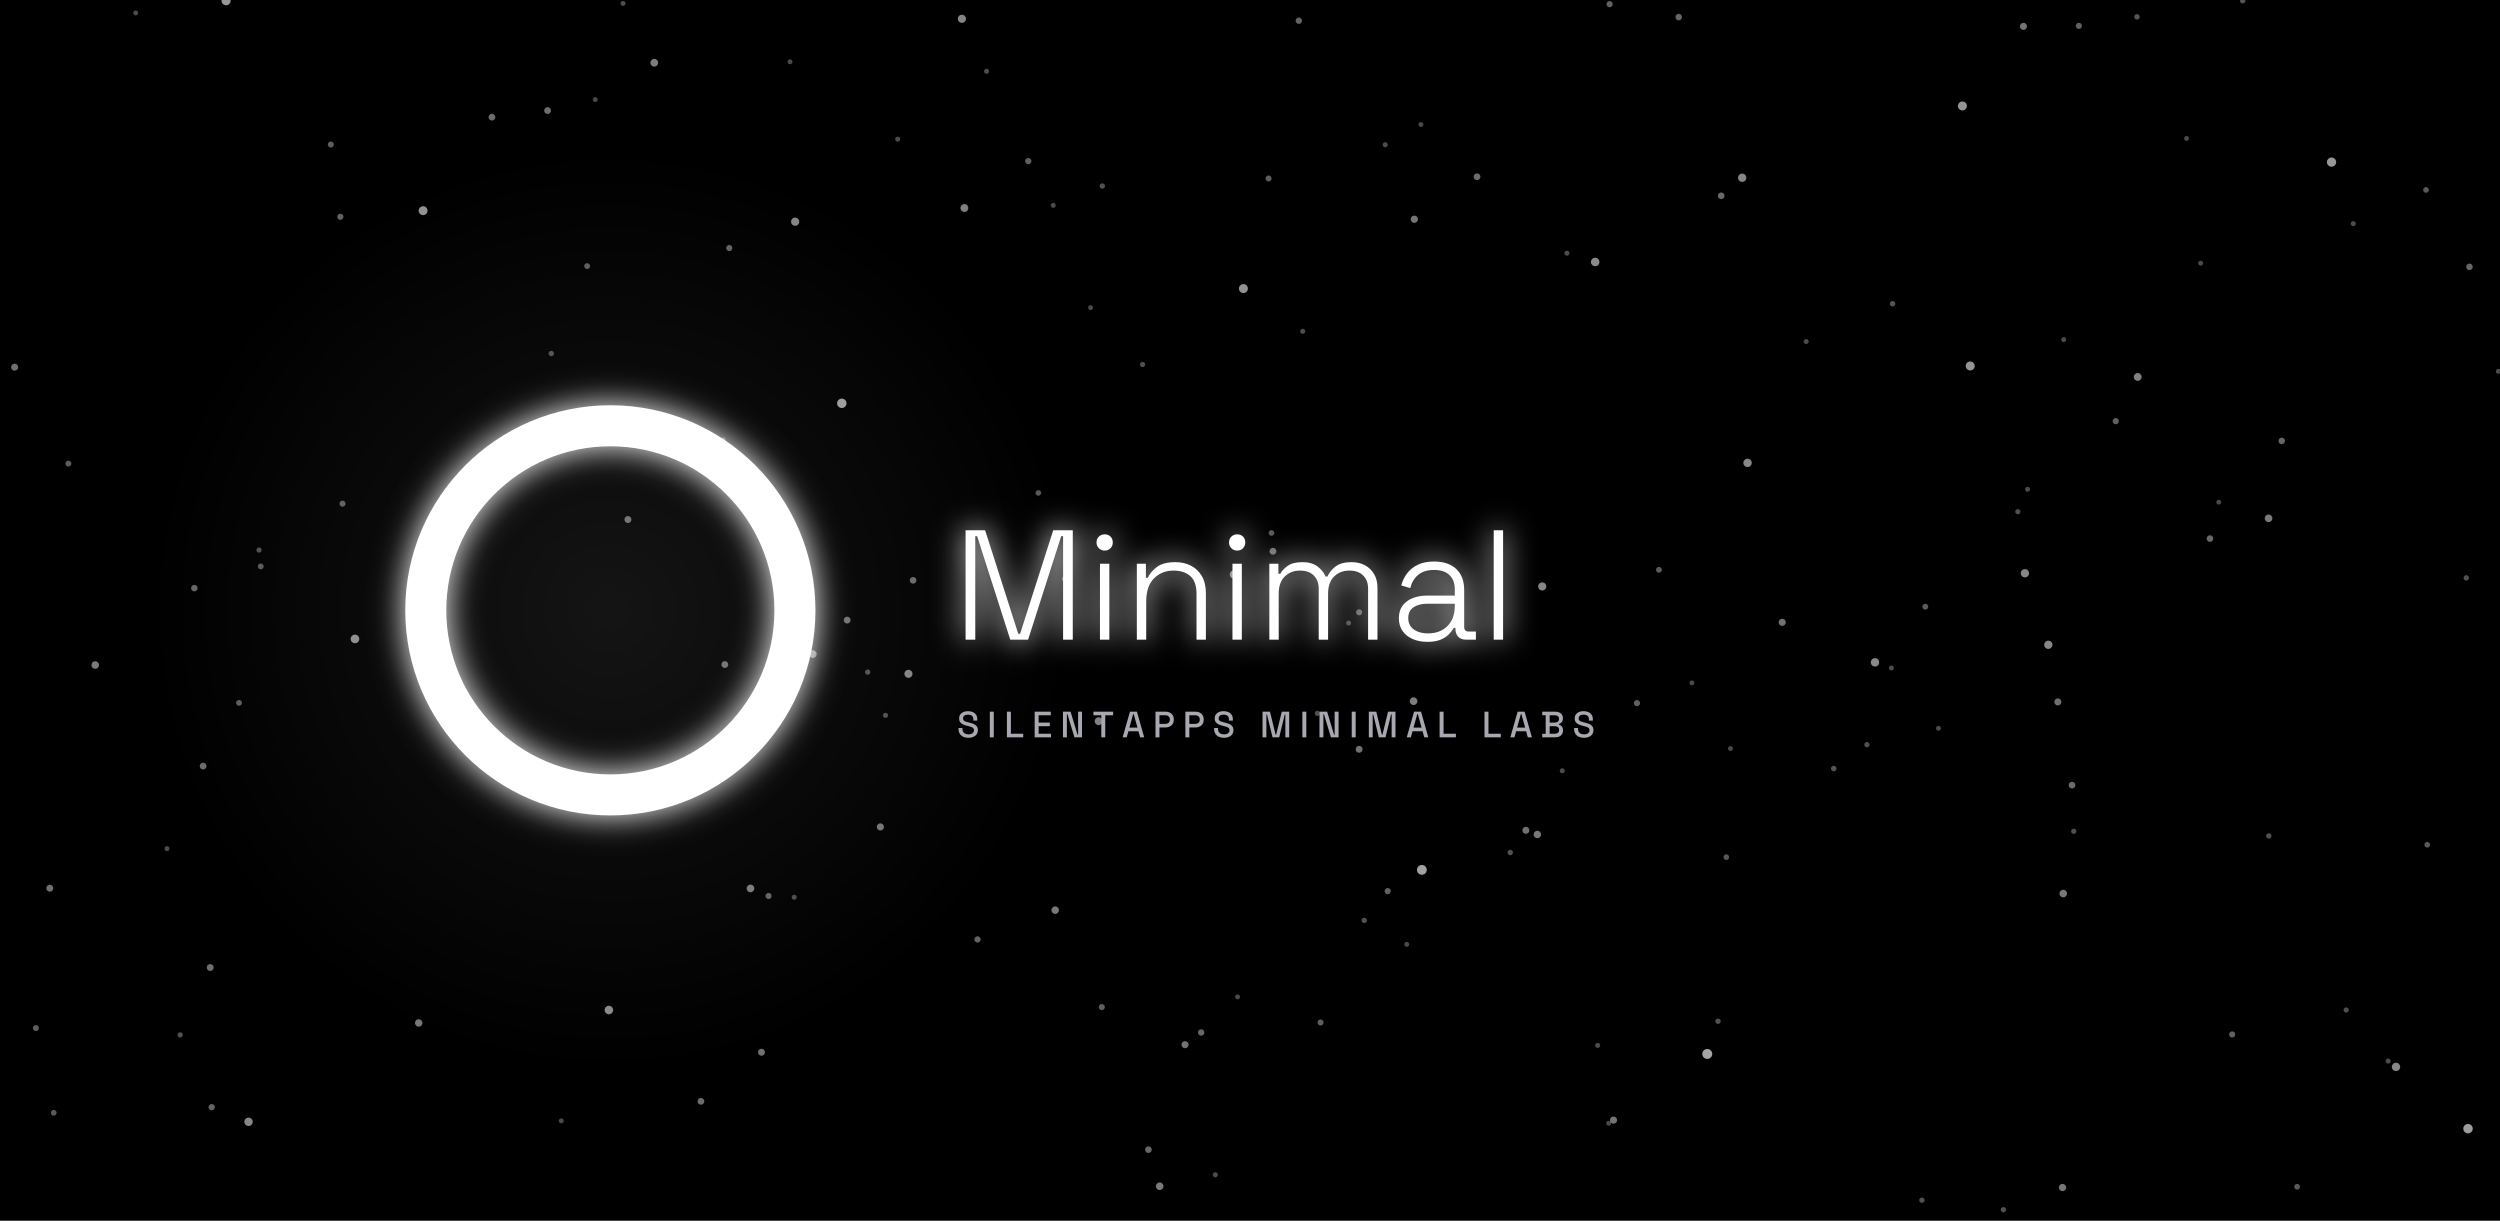
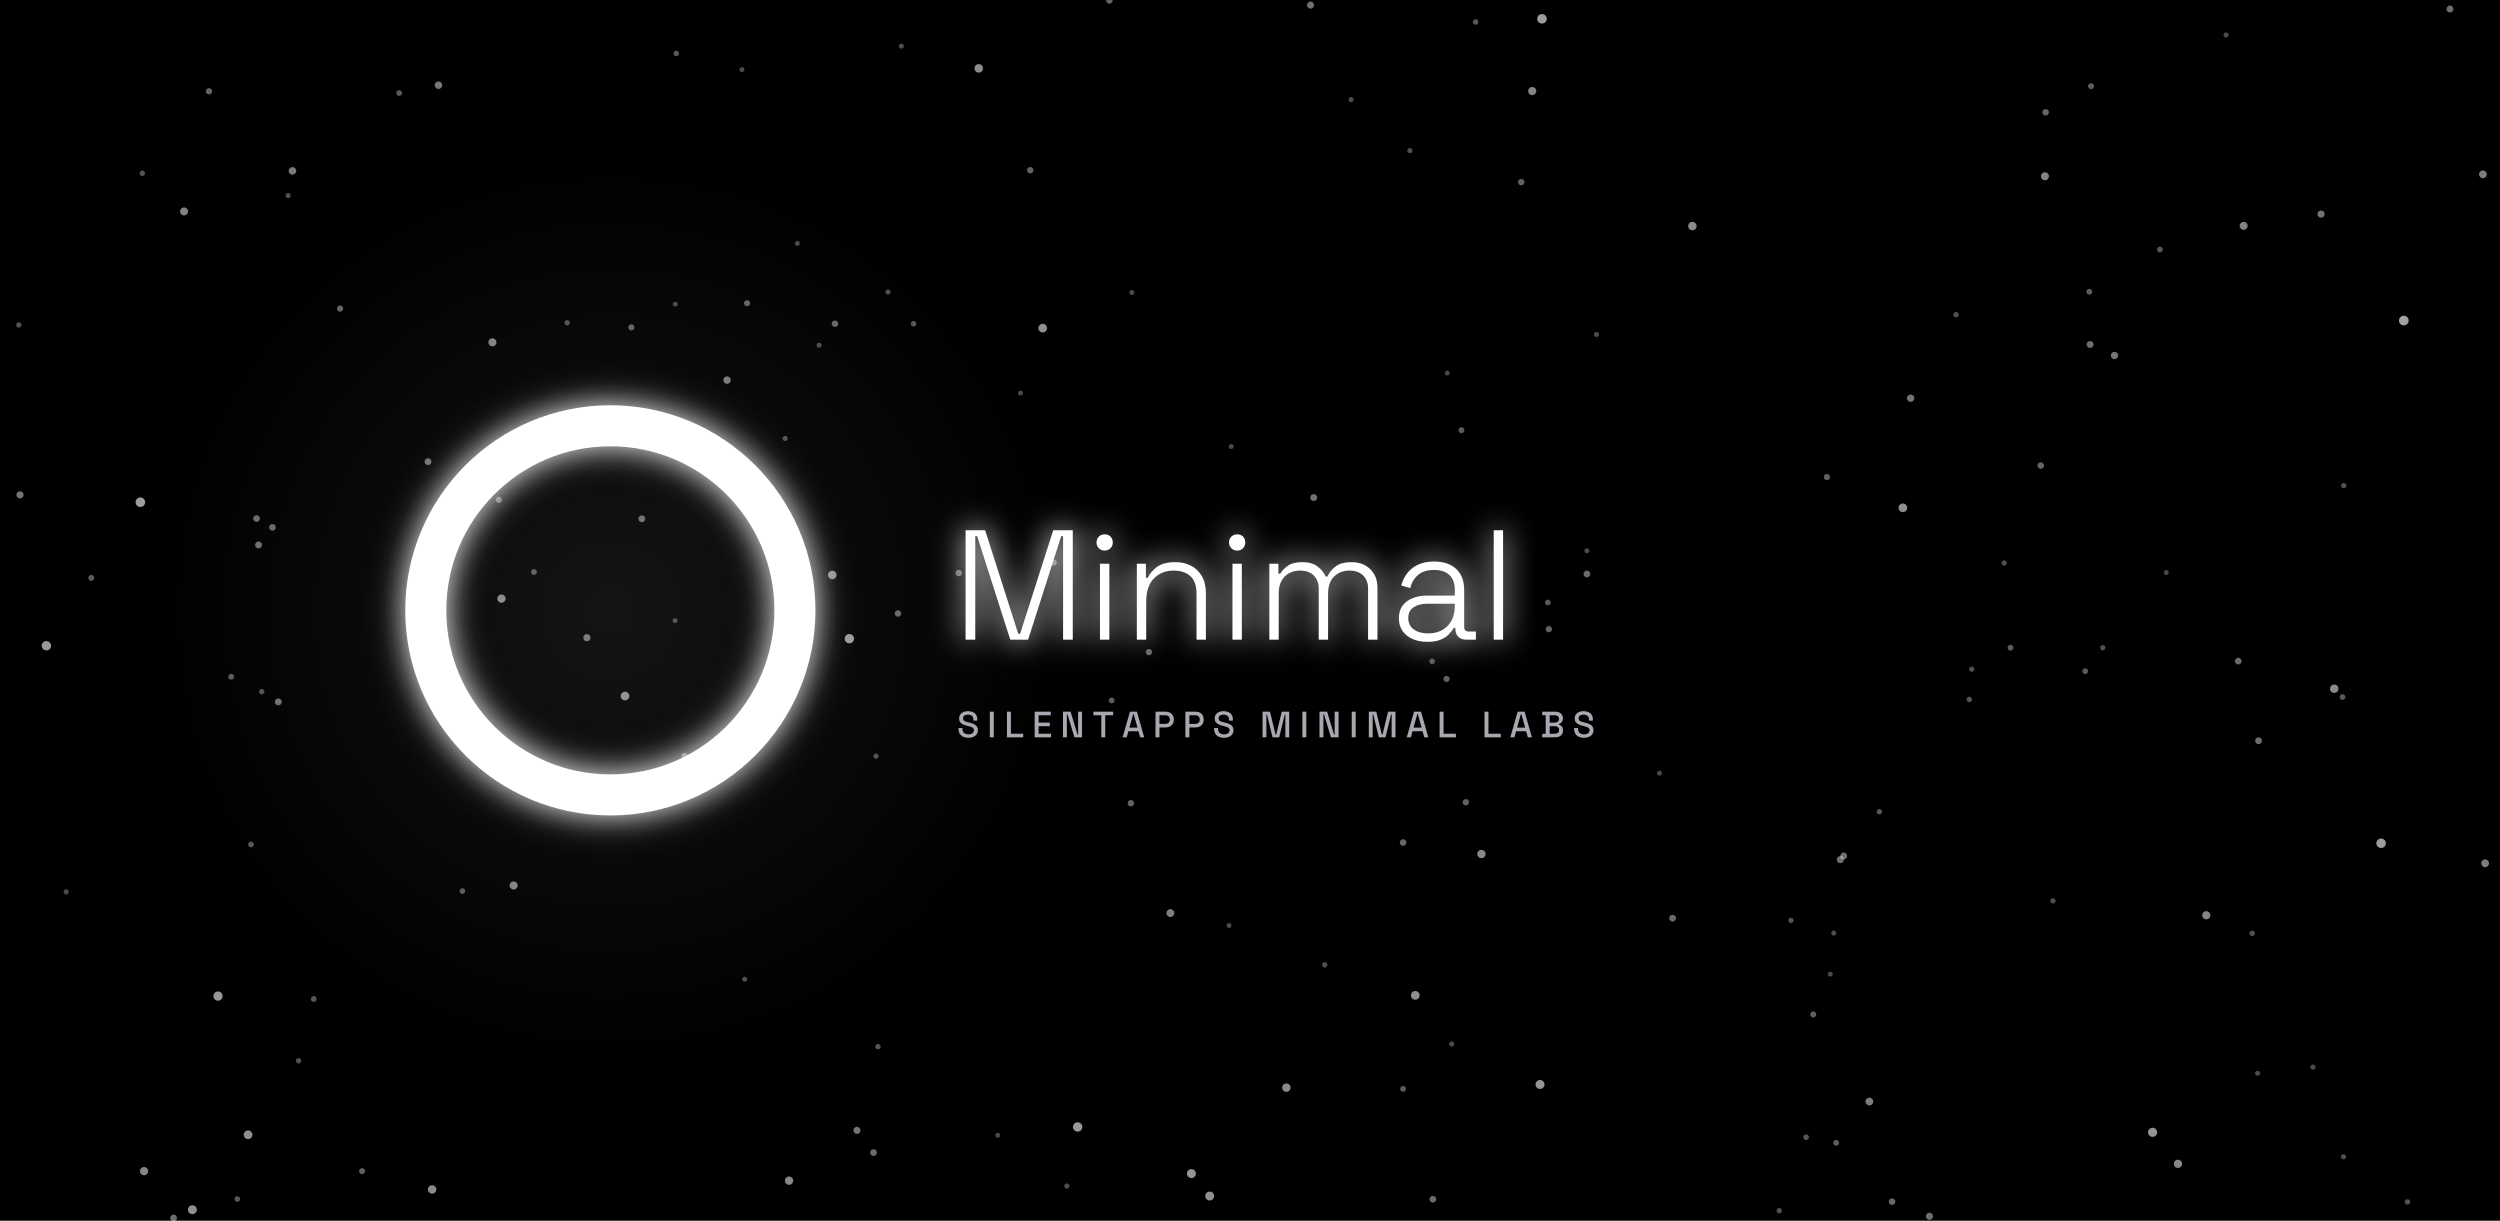
<svg xmlns="http://www.w3.org/2000/svg" width="1024" height="500" viewBox="0 0 1024 500">
  <defs>
    <filter id="glow" x="-50%" y="-50%" width="200%" height="200%">
      <feGaussianBlur stdDeviation="1.6" result="b" />
      <feMerge>
        <feMergeNode in="b" />
        <feMergeNode in="SourceGraphic" />
      </feMerge>
    </filter>
    <filter id="tglow" x="-20%" y="-50%" width="140%" height="200%">
      <feGaussianBlur stdDeviation="6" result="b" />
      <feMerge>
        <feMergeNode in="b" />
        <feMergeNode in="SourceGraphic" />
      </feMerge>
    </filter>
    <radialGradient id="halo" cx="0.5" cy="0.5" r="0.5">
      <stop offset="0" stop-color="#fff" stop-opacity="0.08" />
      <stop offset="1" stop-color="#fff" stop-opacity="0" />
    </radialGradient>
  </defs>
  <rect width="1024" height="500" fill="#000" />
-   <circle cx="978.2" cy="434.6" r="1.05" fill="#fff" fill-opacity="0.30" />
-   <circle cx="14.7" cy="421.1" r="1.23" fill="#fff" fill-opacity="0.37" />
-   <circle cx="97.9" cy="287.9" r="1.20" fill="#fff" fill-opacity="0.36" />
-   <circle cx="468.0" cy="149.3" r="1.07" fill="#fff" fill-opacity="0.31" />
-   <circle cx="243.8" cy="40.8" r="1.01" fill="#fff" fill-opacity="0.29" />
-   <circle cx="540.9" cy="418.8" r="1.25" fill="#fff" fill-opacity="0.37" />
-   <circle cx="400.4" cy="384.8" r="1.29" fill="#fff" fill-opacity="0.39" />
-   <circle cx="875.3" cy="6.9" r="1.12" fill="#fff" fill-opacity="0.33" />
-   <circle cx="845.1" cy="366.0" r="1.55" fill="#fff" fill-opacity="0.47" />
-   <circle cx="981.4" cy="437.0" r="1.71" fill="#fff" fill-opacity="0.53" />
-   <circle cx="520.8" cy="218.3" r="1.17" fill="#fff" fill-opacity="0.35" />
-   <circle cx="751.1" cy="314.8" r="1.13" fill="#fff" fill-opacity="0.33" />
-   <circle cx="929.2" cy="212.3" r="1.56" fill="#fff" fill-opacity="0.48" />
-   <circle cx="687.6" cy="7.0" r="1.34" fill="#fff" fill-opacity="0.40" />
-   <circle cx="86.7" cy="453.5" r="1.29" fill="#fff" fill-opacity="0.39" />
-   <circle cx="92.6" cy="0.3" r="1.87" fill="#fff" fill-opacity="0.59" />
-   <circle cx="764.7" cy="305.0" r="1.08" fill="#fff" fill-opacity="0.32" />
-   <circle cx="492.0" cy="422.9" r="1.32" fill="#fff" fill-opacity="0.40" />
-   <circle cx="828.8" cy="10.8" r="1.46" fill="#fff" fill-opacity="0.45" />
-   <circle cx="201.5" cy="48.0" r="1.39" fill="#fff" fill-opacity="0.42" />
-   <circle cx="660.9" cy="458.8" r="1.47" fill="#fff" fill-opacity="0.45" />
-   <circle cx="521.4" cy="225.8" r="1.41" fill="#fff" fill-opacity="0.43" />
-   <circle cx="145.4" cy="261.7" r="1.77" fill="#fff" fill-opacity="0.55" />
-   <circle cx="436.0" cy="237.1" r="1.09" fill="#fff" fill-opacity="0.32" />
-   <circle cx="332.9" cy="267.9" r="1.59" fill="#fff" fill-opacity="0.49" />
-   <circle cx="730.0" cy="254.9" r="1.47" fill="#fff" fill-opacity="0.45" />
-   <circle cx="1011.5" cy="109.3" r="1.34" fill="#fff" fill-opacity="0.40" />
-   <circle cx="257.2" cy="212.8" r="1.43" fill="#fff" fill-opacity="0.43" />
-   <circle cx="505.4" cy="235.3" r="1.69" fill="#fff" fill-opacity="0.52" />
-   <circle cx="845.3" cy="139.1" r="1.02" fill="#fff" fill-opacity="0.30" />
-   <circle cx="914.3" cy="423.7" r="1.27" fill="#fff" fill-opacity="0.38" />
-   <circle cx="851.5" cy="10.6" r="1.26" fill="#fff" fill-opacity="0.38" />
-   <circle cx="298.7" cy="101.6" r="1.26" fill="#fff" fill-opacity="0.38" />
-   <circle cx="432.2" cy="372.8" r="1.54" fill="#fff" fill-opacity="0.47" />
-   <circle cx="830.5" cy="200.4" r="1.02" fill="#fff" fill-opacity="0.30" />
-   <circle cx="670.5" cy="288.0" r="1.27" fill="#fff" fill-opacity="0.38" />
-   <circle cx="180.4" cy="241.8" r="1.33" fill="#fff" fill-opacity="0.40" />
-   <circle cx="556.7" cy="306.9" r="1.43" fill="#fff" fill-opacity="0.44" />
-   <circle cx="325.7" cy="90.8" r="1.68" fill="#fff" fill-opacity="0.52" />
-   <circle cx="328.4" cy="242.1" r="1.82" fill="#fff" fill-opacity="0.57" />
-   <circle cx="425.3" cy="201.9" r="1.15" fill="#fff" fill-opacity="0.34" />
-   <circle cx="6.0" cy="150.4" r="1.44" fill="#fff" fill-opacity="0.44" />
-   <circle cx="653.4" cy="107.3" r="1.74" fill="#fff" fill-opacity="0.54" />
-   <circle cx="106.1" cy="225.3" r="1.07" fill="#fff" fill-opacity="0.31" />
-   <circle cx="558.8" cy="377.0" r="1.10" fill="#fff" fill-opacity="0.32" />
-   <circle cx="296.2" cy="180.2" r="1.06" fill="#fff" fill-opacity="0.31" />
-   <circle cx="866.6" cy="172.5" r="1.27" fill="#fff" fill-opacity="0.38" />
-   <circle cx="641.8" cy="103.7" r="1.04" fill="#fff" fill-opacity="0.30" />
-   <circle cx="658.9" cy="460.1" r="1.01" fill="#fff" fill-opacity="0.29" />
-   <circle cx="918.6" cy="0.3" r="1.11" fill="#fff" fill-opacity="0.33" />
-   <circle cx="829.4" cy="234.8" r="1.70" fill="#fff" fill-opacity="0.53" />
-   <circle cx="774.7" cy="273.6" r="1.02" fill="#fff" fill-opacity="0.30" />
-   <circle cx="794.0" cy="298.3" r="1.02" fill="#fff" fill-opacity="0.29" />
-   <circle cx="739.8" cy="139.9" r="1.03" fill="#fff" fill-opacity="0.30" />
-   <circle cx="101.8" cy="459.5" r="1.72" fill="#fff" fill-opacity="0.53" />
-   <circle cx="532.0" cy="8.5" r="1.31" fill="#fff" fill-opacity="0.39" />
-   <circle cx="185.3" cy="298.3" r="1.04" fill="#fff" fill-opacity="0.30" />
-   <circle cx="579.0" cy="287.2" r="1.58" fill="#fff" fill-opacity="0.49" />
-   <circle cx="659.3" cy="1.7" r="1.28" fill="#fff" fill-opacity="0.38" />
-   <circle cx="875.6" cy="154.4" r="1.61" fill="#fff" fill-opacity="0.50" />
-   <circle cx="287.1" cy="451.1" r="1.39" fill="#fff" fill-opacity="0.42" />
-   <circle cx="703.7" cy="418.3" r="1.11" fill="#fff" fill-opacity="0.32" />
-   <circle cx="135.5" cy="59.2" r="1.23" fill="#fff" fill-opacity="0.37" />
-   <circle cx="314.8" cy="367.0" r="1.26" fill="#fff" fill-opacity="0.38" />
-   <circle cx="39.0" cy="272.4" r="1.55" fill="#fff" fill-opacity="0.48" />
-   <circle cx="707.1" cy="351.1" r="1.16" fill="#fff" fill-opacity="0.34" />
-   <circle cx="323.6" cy="25.3" r="1.01" fill="#fff" fill-opacity="0.29" />
-   <circle cx="629.7" cy="341.8" r="1.52" fill="#fff" fill-opacity="0.47" />
-   <circle cx="768.0" cy="271.3" r="1.73" fill="#fff" fill-opacity="0.54" />
-   <circle cx="139.4" cy="88.8" r="1.26" fill="#fff" fill-opacity="0.38" />
-   <circle cx="826.5" cy="209.6" r="1.07" fill="#fff" fill-opacity="0.31" />
-   <circle cx="715.8" cy="189.6" r="1.72" fill="#fff" fill-opacity="0.53" />
-   <circle cx="708.8" cy="306.6" r="1.01" fill="#fff" fill-opacity="0.29" />
-   <circle cx="568.4" cy="365.0" r="1.27" fill="#fff" fill-opacity="0.38" />
-   <circle cx="934.6" cy="180.6" r="1.33" fill="#fff" fill-opacity="0.40" />
-   <circle cx="699.3" cy="431.7" r="2.04" fill="#fff" fill-opacity="0.65" />
-   <circle cx="362.7" cy="293.0" r="1.06" fill="#fff" fill-opacity="0.31" />
-   <circle cx="1023.3" cy="152.1" r="1.01" fill="#fff" fill-opacity="0.29" />
-   <circle cx="374.0" cy="237.7" r="1.37" fill="#fff" fill-opacity="0.41" />
-   <circle cx="319.6" cy="215.0" r="1.34" fill="#fff" fill-opacity="0.41" />
-   <circle cx="68.4" cy="347.6" r="1.02" fill="#fff" fill-opacity="0.30" />
-   <circle cx="908.8" cy="205.7" r="1.00" fill="#fff" fill-opacity="0.29" />
-   <circle cx="579.3" cy="89.8" r="1.49" fill="#fff" fill-opacity="0.46" />
-   <circle cx="475.0" cy="485.9" r="1.56" fill="#fff" fill-opacity="0.48" />
-   <circle cx="844.8" cy="486.4" r="1.50" fill="#fff" fill-opacity="0.46" />
-   <circle cx="905.2" cy="220.6" r="1.36" fill="#fff" fill-opacity="0.41" />
-   <circle cx="787.2" cy="491.6" r="1.10" fill="#fff" fill-opacity="0.32" />
-   <circle cx="394.0" cy="7.7" r="1.67" fill="#fff" fill-opacity="0.52" />
-   <circle cx="255.2" cy="1.4" r="1.02" fill="#fff" fill-opacity="0.30" />
-   <circle cx="268.0" cy="25.7" r="1.59" fill="#fff" fill-opacity="0.49" />
-   <circle cx="28.0" cy="189.9" r="1.22" fill="#fff" fill-opacity="0.36" />
-   <circle cx="173.3" cy="86.3" r="1.83" fill="#fff" fill-opacity="0.57" />
-   <circle cx="654.4" cy="428.2" r="1.04" fill="#fff" fill-opacity="0.30" />
-   <circle cx="485.4" cy="427.9" r="1.46" fill="#fff" fill-opacity="0.45" />
-   <circle cx="20.4" cy="363.8" r="1.43" fill="#fff" fill-opacity="0.44" />
-   <circle cx="842.9" cy="287.5" r="1.45" fill="#fff" fill-opacity="0.44" />
-   <circle cx="233.8" cy="173.7" r="1.11" fill="#fff" fill-opacity="0.33" />
-   <circle cx="22.0" cy="455.8" r="1.18" fill="#fff" fill-opacity="0.35" />
-   <circle cx="955.0" cy="66.4" r="1.89" fill="#fff" fill-opacity="0.59" />
-   <circle cx="249.4" cy="413.7" r="1.74" fill="#fff" fill-opacity="0.54" />
-   <circle cx="895.6" cy="56.7" r="1.00" fill="#fff" fill-opacity="0.29" />
-   <circle cx="372.1" cy="276.0" r="1.65" fill="#fff" fill-opacity="0.51" />
-   <circle cx="296.9" cy="272.2" r="1.40" fill="#fff" fill-opacity="0.43" />
-   <circle cx="224.3" cy="45.3" r="1.40" fill="#fff" fill-opacity="0.43" />
-   <circle cx="961.0" cy="413.7" r="1.07" fill="#fff" fill-opacity="0.31" />
-   <circle cx="229.9" cy="459.1" r="1.02" fill="#fff" fill-opacity="0.29" />
-   <circle cx="848.7" cy="321.6" r="1.37" fill="#fff" fill-opacity="0.42" />
-   <circle cx="307.4" cy="363.9" r="1.57" fill="#fff" fill-opacity="0.48" />
-   <circle cx="1010.9" cy="462.3" r="1.94" fill="#fff" fill-opacity="0.61" />
-   <circle cx="360.6" cy="338.7" r="1.47" fill="#fff" fill-opacity="0.45" />
-   <circle cx="929.3" cy="342.4" r="1.10" fill="#fff" fill-opacity="0.32" />
-   <circle cx="788.6" cy="248.5" r="1.21" fill="#fff" fill-opacity="0.36" />
-   <circle cx="556.7" cy="250.8" r="1.24" fill="#fff" fill-opacity="0.37" />
-   <circle cx="79.6" cy="240.9" r="1.33" fill="#fff" fill-opacity="0.40" />
-   <circle cx="171.5" cy="419.0" r="1.52" fill="#fff" fill-opacity="0.47" />
-   <circle cx="106.8" cy="232.0" r="1.20" fill="#fff" fill-opacity="0.35" />
-   <circle cx="775.2" cy="124.4" r="1.12" fill="#fff" fill-opacity="0.33" />
-   <circle cx="497.8" cy="481.2" r="1.05" fill="#fff" fill-opacity="0.30" />
-   <circle cx="451.5" cy="76.2" r="1.10" fill="#fff" fill-opacity="0.32" />
-   <circle cx="994.2" cy="346.0" r="1.17" fill="#fff" fill-opacity="0.35" />
-   <circle cx="470.4" cy="470.9" r="1.36" fill="#fff" fill-opacity="0.41" />
-   <circle cx="582.0" cy="51.0" r="1.01" fill="#fff" fill-opacity="0.29" />
-   <circle cx="849.4" cy="340.5" r="1.07" fill="#fff" fill-opacity="0.31" />
-   <circle cx="225.8" cy="144.8" r="1.10" fill="#fff" fill-opacity="0.32" />
-   <circle cx="86.1" cy="396.3" r="1.42" fill="#fff" fill-opacity="0.43" />
-   <circle cx="639.9" cy="315.7" r="1.03" fill="#fff" fill-opacity="0.30" />
-   <circle cx="576.2" cy="386.8" r="1.01" fill="#fff" fill-opacity="0.29" />
-   <circle cx="83.2" cy="313.8" r="1.39" fill="#fff" fill-opacity="0.42" />
-   <circle cx="355.4" cy="275.3" r="1.09" fill="#fff" fill-opacity="0.32" />
-   <circle cx="625.0" cy="340.1" r="1.44" fill="#fff" fill-opacity="0.44" />
-   <circle cx="820.6" cy="495.5" r="1.09" fill="#fff" fill-opacity="0.32" />
-   <circle cx="451.3" cy="412.5" r="1.25" fill="#fff" fill-opacity="0.37" />
-   <circle cx="506.9" cy="408.3" r="1.01" fill="#fff" fill-opacity="0.29" />
-   <circle cx="509.3" cy="118.2" r="1.84" fill="#fff" fill-opacity="0.57" />
-   <circle cx="344.8" cy="165.2" r="1.93" fill="#fff" fill-opacity="0.61" />
-   <circle cx="679.5" cy="233.4" r="1.20" fill="#fff" fill-opacity="0.36" />
-   <circle cx="963.9" cy="91.6" r="1.04" fill="#fff" fill-opacity="0.30" />
-   <circle cx="839.0" cy="264.1" r="1.69" fill="#fff" fill-opacity="0.53" />
-   <circle cx="713.6" cy="72.8" r="1.70" fill="#fff" fill-opacity="0.53" />
-   <circle cx="421.2" cy="66.0" r="1.28" fill="#fff" fill-opacity="0.38" />
-   <circle cx="311.9" cy="431.0" r="1.43" fill="#fff" fill-opacity="0.44" />
-   <circle cx="395.0" cy="85.2" r="1.61" fill="#fff" fill-opacity="0.50" />
-   <circle cx="55.6" cy="5.3" r="1.01" fill="#fff" fill-opacity="0.29" />
-   <circle cx="431.4" cy="84.1" r="1.02" fill="#fff" fill-opacity="0.29" />
-   <circle cx="404.1" cy="29.2" r="1.04" fill="#fff" fill-opacity="0.30" />
-   <circle cx="519.6" cy="73.1" r="1.23" fill="#fff" fill-opacity="0.37" />
-   <circle cx="940.9" cy="486.1" r="1.18" fill="#fff" fill-opacity="0.35" />
-   <circle cx="140.3" cy="206.3" r="1.24" fill="#fff" fill-opacity="0.37" />
-   <circle cx="618.6" cy="349.2" r="1.11" fill="#fff" fill-opacity="0.32" />
-   <circle cx="807.0" cy="149.9" r="1.84" fill="#fff" fill-opacity="0.58" />
-   <circle cx="803.8" cy="43.4" r="1.84" fill="#fff" fill-opacity="0.58" />
-   <circle cx="73.8" cy="423.9" r="1.08" fill="#fff" fill-opacity="0.32" />
-   <circle cx="901.4" cy="107.8" r="1.02" fill="#fff" fill-opacity="0.29" />
-   <circle cx="631.7" cy="240.2" r="1.67" fill="#fff" fill-opacity="0.52" />
-   <circle cx="693.0" cy="279.7" r="1.00" fill="#fff" fill-opacity="0.29" />
-   <circle cx="450.0" cy="295.4" r="1.62" fill="#fff" fill-opacity="0.50" />
-   <circle cx="605.0" cy="72.4" r="1.39" fill="#fff" fill-opacity="0.42" />
-   <circle cx="993.7" cy="77.8" r="1.17" fill="#fff" fill-opacity="0.35" />
-   <circle cx="533.6" cy="135.7" r="1.04" fill="#fff" fill-opacity="0.30" />
-   <circle cx="705.0" cy="80.2" r="1.37" fill="#fff" fill-opacity="0.41" />
-   <circle cx="367.7" cy="57.0" r="1.04" fill="#fff" fill-opacity="0.30" />
-   <circle cx="552.4" cy="255.2" r="1.01" fill="#fff" fill-opacity="0.29" />
-   <circle cx="325.3" cy="367.5" r="1.03" fill="#fff" fill-opacity="0.30" />
-   <circle cx="567.4" cy="59.3" r="1.04" fill="#fff" fill-opacity="0.30" />
-   <circle cx="446.7" cy="126.0" r="1.01" fill="#fff" fill-opacity="0.29" />
-   <circle cx="1010.2" cy="236.7" r="1.10" fill="#fff" fill-opacity="0.32" />
-   <circle cx="539.6" cy="292.2" r="1.08" fill="#fff" fill-opacity="0.32" />
-   <circle cx="240.5" cy="109.0" r="1.21" fill="#fff" fill-opacity="0.36" />
-   <circle cx="582.4" cy="356.3" r="2.01" fill="#fff" fill-opacity="0.63" />
-   <circle cx="347.0" cy="254.0" r="1.41" fill="#fff" fill-opacity="0.43" />
+   <circle cx="187.2" cy="222.4" r="1.12" fill="#fff" fill-opacity="0.33" />
+   <circle cx="58.3" cy="71.0" r="1.12" fill="#fff" fill-opacity="0.33" />
+   <circle cx="752.1" cy="468.1" r="1.20" fill="#fff" fill-opacity="0.36" />
+   <circle cx="586.9" cy="491.2" r="1.38" fill="#fff" fill-opacity="0.42" />
+   <circle cx="297.8" cy="155.7" r="1.52" fill="#fff" fill-opacity="0.47" />
+   <circle cx="78.8" cy="495.5" r="1.82" fill="#fff" fill-opacity="0.57" />
+   <circle cx="630.8" cy="444.2" r="1.84" fill="#fff" fill-opacity="0.58" />
+   <circle cx="114.0" cy="287.5" r="1.42" fill="#fff" fill-opacity="0.43" />
+   <circle cx="653.9" cy="137.0" r="1.04" fill="#fff" fill-opacity="0.30" />
+   <circle cx="71.1" cy="498.9" r="1.40" fill="#fff" fill-opacity="0.43" />
+   <circle cx="89.3" cy="408.0" r="1.89" fill="#fff" fill-opacity="0.59" />
+   <circle cx="861.3" cy="265.3" r="1.09" fill="#fff" fill-opacity="0.32" />
+   <circle cx="634.4" cy="257.7" r="1.30" fill="#fff" fill-opacity="0.39" />
+   <circle cx="577.5" cy="61.7" r="1.06" fill="#fff" fill-opacity="0.31" />
+   <circle cx="277.0" cy="21.9" r="1.15" fill="#fff" fill-opacity="0.34" />
+   <circle cx="903.7" cy="374.9" r="1.68" fill="#fff" fill-opacity="0.52" />
+   <circle cx="351.0" cy="463.0" r="1.46" fill="#fff" fill-opacity="0.45" />
+   <circle cx="189.4" cy="365.0" r="1.17" fill="#fff" fill-opacity="0.35" />
+   <circle cx="37.4" cy="236.7" r="1.22" fill="#fff" fill-opacity="0.36" />
+   <circle cx="739.8" cy="465.8" r="1.15" fill="#fff" fill-opacity="0.34" />
+   <circle cx="959.9" cy="473.8" r="1.05" fill="#fff" fill-opacity="0.31" />
+   <circle cx="422.0" cy="69.7" r="1.31" fill="#fff" fill-opacity="0.39" />
+   <circle cx="107.2" cy="283.3" r="1.11" fill="#fff" fill-opacity="0.32" />
+   <circle cx="323.2" cy="483.6" r="1.71" fill="#fff" fill-opacity="0.53" />
+   <circle cx="924.7" cy="439.6" r="1.03" fill="#fff" fill-opacity="0.30" />
+   <circle cx="947.4" cy="437.1" r="1.05" fill="#fff" fill-opacity="0.30" />
+   <circle cx="538.1" cy="203.8" r="1.43" fill="#fff" fill-opacity="0.44" />
+   <circle cx="960.0" cy="198.9" r="1.10" fill="#fff" fill-opacity="0.32" />
+   <circle cx="592.5" cy="278.1" r="1.27" fill="#fff" fill-opacity="0.38" />
+   <circle cx="835.9" cy="190.7" r="1.34" fill="#fff" fill-opacity="0.40" />
+   <circle cx="950.7" cy="87.7" r="1.47" fill="#fff" fill-opacity="0.45" />
+   <circle cx="553.4" cy="40.8" r="1.05" fill="#fff" fill-opacity="0.30" />
+   <circle cx="101.6" cy="464.8" r="1.79" fill="#fff" fill-opacity="0.56" />
+   <circle cx="881.7" cy="463.8" r="1.87" fill="#fff" fill-opacity="0.58" />
+   <circle cx="1017.9" cy="353.6" r="1.60" fill="#fff" fill-opacity="0.49" />
+   <circle cx="685.1" cy="376.1" r="1.39" fill="#fff" fill-opacity="0.42" />
+   <circle cx="884.7" cy="102.2" r="1.17" fill="#fff" fill-opacity="0.35" />
+   <circle cx="855.8" cy="119.5" r="1.21" fill="#fff" fill-opacity="0.36" />
+   <circle cx="75.4" cy="86.6" r="1.64" fill="#fff" fill-opacity="0.51" />
+   <circle cx="240.4" cy="261.2" r="1.48" fill="#fff" fill-opacity="0.45" />
+   <circle cx="470.6" cy="267.1" r="1.31" fill="#fff" fill-opacity="0.39" />
+   <circle cx="8.2" cy="202.7" r="1.47" fill="#fff" fill-opacity="0.45" />
+   <circle cx="27.1" cy="365.3" r="1.05" fill="#fff" fill-opacity="0.30" />
+   <circle cx="57.5" cy="205.7" r="1.96" fill="#fff" fill-opacity="0.62" />
+   <circle cx="751.1" cy="382.2" r="1.04" fill="#fff" fill-opacity="0.30" />
+   <circle cx="916.8" cy="270.8" r="1.38" fill="#fff" fill-opacity="0.42" />
+   <circle cx="374.2" cy="132.6" r="1.14" fill="#fff" fill-opacity="0.34" />
+   <circle cx="400.9" cy="28.0" r="1.75" fill="#fff" fill-opacity="0.55" />
+   <circle cx="755.2" cy="350.6" r="1.41" fill="#fff" fill-opacity="0.43" />
+   <circle cx="205.4" cy="245.2" r="1.69" fill="#fff" fill-opacity="0.53" />
+   <circle cx="276.5" cy="254.2" r="1.01" fill="#fff" fill-opacity="0.29" />
+   <circle cx="102.8" cy="345.9" r="1.17" fill="#fff" fill-opacity="0.34" />
+   <circle cx="163.5" cy="38.1" r="1.18" fill="#fff" fill-opacity="0.35" />
+   <circle cx="911.8" cy="14.3" r="1.05" fill="#fff" fill-opacity="0.30" />
+   <circle cx="454.4" cy="0.2" r="1.32" fill="#fff" fill-opacity="0.40" />
+   <circle cx="280.4" cy="309.6" r="1.24" fill="#fff" fill-opacity="0.37" />
+   <circle cx="536.8" cy="2.1" r="1.45" fill="#fff" fill-opacity="0.44" />
+   <circle cx="347.9" cy="261.6" r="1.91" fill="#fff" fill-opacity="0.60" />
+   <circle cx="679.7" cy="316.7" r="1.01" fill="#fff" fill-opacity="0.29" />
+   <circle cx="441.4" cy="461.6" r="1.92" fill="#fff" fill-opacity="0.60" />
+   <circle cx="105.9" cy="223.2" r="1.41" fill="#fff" fill-opacity="0.43" />
+   <circle cx="463.6" cy="119.8" r="1.03" fill="#fff" fill-opacity="0.30" />
+   <circle cx="823.5" cy="265.3" r="1.20" fill="#fff" fill-opacity="0.36" />
+   <circle cx="7.7" cy="133.1" r="1.09" fill="#fff" fill-opacity="0.32" />
+   <circle cx="139.3" cy="126.4" r="1.29" fill="#fff" fill-opacity="0.39" />
+   <circle cx="594.6" cy="427.6" r="1.04" fill="#fff" fill-opacity="0.30" />
+   <circle cx="503.4" cy="379.1" r="1.02" fill="#fff" fill-opacity="0.29" />
+   <circle cx="488.0" cy="480.7" r="1.84" fill="#fff" fill-opacity="0.58" />
+   <circle cx="986.1" cy="492.3" r="1.11" fill="#fff" fill-opacity="0.33" />
+   <circle cx="631.6" cy="7.7" r="1.95" fill="#fff" fill-opacity="0.61" />
+   <circle cx="574.7" cy="345.1" r="1.36" fill="#fff" fill-opacity="0.41" />
+   <circle cx="504.3" cy="182.9" r="1.02" fill="#fff" fill-opacity="0.29" />
+   <circle cx="837.9" cy="46.0" r="1.33" fill="#fff" fill-opacity="0.40" />
+   <circle cx="984.6" cy="131.3" r="1.99" fill="#fff" fill-opacity="0.63" />
+   <circle cx="479.4" cy="374.0" r="1.61" fill="#fff" fill-opacity="0.50" />
+   <circle cx="733.6" cy="377.0" r="1.10" fill="#fff" fill-opacity="0.32" />
+   <circle cx="650.0" cy="225.6" r="1.03" fill="#fff" fill-opacity="0.30" />
+   <circle cx="579.7" cy="407.7" r="1.79" fill="#fff" fill-opacity="0.56" />
+   <circle cx="742.7" cy="415.5" r="1.24" fill="#fff" fill-opacity="0.37" />
+   <circle cx="806.6" cy="286.5" r="1.12" fill="#fff" fill-opacity="0.33" />
+   <circle cx="765.7" cy="451.2" r="1.59" fill="#fff" fill-opacity="0.49" />
+   <circle cx="437.0" cy="485.8" r="1.07" fill="#fff" fill-opacity="0.31" />
+   <circle cx="919.0" cy="92.5" r="1.64" fill="#fff" fill-opacity="0.51" />
+   <circle cx="262.9" cy="212.5" r="1.40" fill="#fff" fill-opacity="0.42" />
+   <circle cx="359.6" cy="428.7" r="1.11" fill="#fff" fill-opacity="0.33" />
+   <circle cx="749.7" cy="399.0" r="1.02" fill="#fff" fill-opacity="0.29" />
+   <circle cx="779.4" cy="208.0" r="1.78" fill="#fff" fill-opacity="0.56" />
+   <circle cx="408.7" cy="465.0" r="1.02" fill="#fff" fill-opacity="0.29" />
+   <circle cx="94.7" cy="277.2" r="1.20" fill="#fff" fill-opacity="0.36" />
+   <circle cx="650.0" cy="235.1" r="1.39" fill="#fff" fill-opacity="0.42" />
+   <circle cx="807.6" cy="274.1" r="1.07" fill="#fff" fill-opacity="0.31" />
+   <circle cx="256.0" cy="285.1" r="1.78" fill="#fff" fill-opacity="0.55" />
+   <circle cx="392.7" cy="234.7" r="1.33" fill="#fff" fill-opacity="0.40" />
+   <circle cx="118.0" cy="80.1" r="1.06" fill="#fff" fill-opacity="0.31" />
+   <circle cx="892.1" cy="476.7" r="1.69" fill="#fff" fill-opacity="0.53" />
+   <circle cx="1017.0" cy="71.4" r="1.59" fill="#fff" fill-opacity="0.49" />
+   <circle cx="305.0" cy="401.1" r="1.03" fill="#fff" fill-opacity="0.30" />
+   <circle cx="369.2" cy="18.9" r="1.03" fill="#fff" fill-opacity="0.30" />
+   <circle cx="840.9" cy="369.0" r="1.08" fill="#fff" fill-opacity="0.31" />
+   <circle cx="956.1" cy="282.1" r="1.73" fill="#fff" fill-opacity="0.54" />
+   <circle cx="232.3" cy="132.2" r="1.10" fill="#fff" fill-opacity="0.32" />
+   <circle cx="925.1" cy="303.4" r="1.40" fill="#fff" fill-opacity="0.43" />
+   <circle cx="105.1" cy="212.4" r="1.38" fill="#fff" fill-opacity="0.42" />
+   <circle cx="427.1" cy="134.4" r="1.78" fill="#fff" fill-opacity="0.56" />
+   <circle cx="175.3" cy="189.1" r="1.40" fill="#fff" fill-opacity="0.43" />
+   <circle cx="1003.5" cy="3.7" r="1.42" fill="#fff" fill-opacity="0.43" />
+   <circle cx="775.0" cy="492.2" r="1.35" fill="#fff" fill-opacity="0.41" />
+   <circle cx="753.8" cy="352.1" r="1.46" fill="#fff" fill-opacity="0.44" />
+   <circle cx="19.0" cy="264.5" r="1.92" fill="#fff" fill-opacity="0.60" />
+   <circle cx="959.5" cy="285.5" r="1.18" fill="#fff" fill-opacity="0.35" />
+   <circle cx="85.6" cy="37.4" r="1.30" fill="#fff" fill-opacity="0.39" />
+   <circle cx="693.2" cy="92.6" r="1.73" fill="#fff" fill-opacity="0.54" />
+   <circle cx="367.8" cy="251.3" r="1.32" fill="#fff" fill-opacity="0.40" />
+   <circle cx="463.2" cy="329.0" r="1.31" fill="#fff" fill-opacity="0.39" />
+   <circle cx="627.6" cy="37.3" r="1.67" fill="#fff" fill-opacity="0.52" />
+   <circle cx="604.4" cy="9.0" r="1.14" fill="#fff" fill-opacity="0.34" />
+   <circle cx="820.9" cy="230.6" r="1.08" fill="#fff" fill-opacity="0.32" />
+   <circle cx="542.6" cy="395.2" r="1.09" fill="#fff" fill-opacity="0.32" />
+   <circle cx="326.6" cy="99.7" r="1.01" fill="#fff" fill-opacity="0.29" />
+   <circle cx="856.1" cy="141.1" r="1.42" fill="#fff" fill-opacity="0.43" />
+   <circle cx="592.8" cy="152.8" r="1.01" fill="#fff" fill-opacity="0.29" />
+   <circle cx="218.7" cy="234.3" r="1.19" fill="#fff" fill-opacity="0.35" />
+   <circle cx="335.5" cy="141.4" r="1.03" fill="#fff" fill-opacity="0.30" />
+   <circle cx="342.0" cy="132.6" r="1.34" fill="#fff" fill-opacity="0.40" />
+   <circle cx="258.6" cy="134.1" r="1.26" fill="#fff" fill-opacity="0.38" />
+   <circle cx="201.7" cy="140.2" r="1.64" fill="#fff" fill-opacity="0.51" />
+   <circle cx="748.3" cy="195.4" r="1.27" fill="#fff" fill-opacity="0.38" />
+   <circle cx="922.5" cy="382.3" r="1.11" fill="#fff" fill-opacity="0.32" />
+   <circle cx="586.6" cy="270.9" r="1.16" fill="#fff" fill-opacity="0.34" />
+   <circle cx="495.5" cy="489.9" r="1.83" fill="#fff" fill-opacity="0.57" />
+   <circle cx="363.7" cy="119.6" r="1.06" fill="#fff" fill-opacity="0.31" />
+   <circle cx="303.9" cy="28.5" r="1.02" fill="#fff" fill-opacity="0.30" />
+   <circle cx="340.9" cy="235.5" r="1.75" fill="#fff" fill-opacity="0.55" />
+   <circle cx="455.3" cy="286.9" r="1.20" fill="#fff" fill-opacity="0.36" />
+   <circle cx="769.8" cy="332.5" r="1.12" fill="#fff" fill-opacity="0.33" />
+   <circle cx="128.5" cy="409.2" r="1.19" fill="#fff" fill-opacity="0.35" />
+   <circle cx="600.4" cy="328.6" r="1.31" fill="#fff" fill-opacity="0.39" />
+   <circle cx="728.8" cy="495.9" r="1.10" fill="#fff" fill-opacity="0.32" />
+   <circle cx="210.4" cy="362.7" r="1.65" fill="#fff" fill-opacity="0.51" />
+   <circle cx="634.0" cy="246.8" r="1.18" fill="#fff" fill-opacity="0.35" />
+   <circle cx="856.5" cy="35.3" r="1.23" fill="#fff" fill-opacity="0.37" />
+   <circle cx="782.6" cy="163.1" r="1.51" fill="#fff" fill-opacity="0.46" />
+   <circle cx="122.3" cy="434.5" r="1.10" fill="#fff" fill-opacity="0.32" />
+   <circle cx="854.1" cy="274.9" r="1.19" fill="#fff" fill-opacity="0.35" />
+   <circle cx="623.1" cy="74.6" r="1.31" fill="#fff" fill-opacity="0.39" />
+   <circle cx="111.6" cy="216.0" r="1.37" fill="#fff" fill-opacity="0.41" />
+   <circle cx="119.8" cy="70.0" r="1.55" fill="#fff" fill-opacity="0.48" />
+   <circle cx="866.1" cy="145.6" r="1.51" fill="#fff" fill-opacity="0.46" />
+   <circle cx="204.3" cy="204.7" r="1.28" fill="#fff" fill-opacity="0.38" />
+   <circle cx="606.8" cy="349.8" r="1.71" fill="#fff" fill-opacity="0.53" />
+   <circle cx="179.6" cy="34.9" r="1.54" fill="#fff" fill-opacity="0.47" />
+   <circle cx="790.3" cy="498.2" r="1.45" fill="#fff" fill-opacity="0.44" />
+   <circle cx="59.0" cy="479.7" r="1.69" fill="#fff" fill-opacity="0.52" />
+   <circle cx="837.6" cy="72.2" r="1.64" fill="#fff" fill-opacity="0.51" />
+   <circle cx="306.0" cy="124.2" r="1.26" fill="#fff" fill-opacity="0.38" />
+   <circle cx="148.3" cy="479.7" r="1.24" fill="#fff" fill-opacity="0.37" />
+   <circle cx="97.2" cy="491.1" r="1.16" fill="#fff" fill-opacity="0.34" />
+   <circle cx="526.9" cy="445.5" r="1.73" fill="#fff" fill-opacity="0.54" />
+   <circle cx="431.6" cy="230.4" r="1.27" fill="#fff" fill-opacity="0.38" />
+   <circle cx="598.6" cy="176.2" r="1.22" fill="#fff" fill-opacity="0.36" />
+   <circle cx="177.0" cy="487.2" r="1.73" fill="#fff" fill-opacity="0.54" />
+   <circle cx="975.3" cy="345.4" r="1.95" fill="#fff" fill-opacity="0.61" />
+   <circle cx="357.8" cy="472.1" r="1.40" fill="#fff" fill-opacity="0.42" />
+   <circle cx="574.7" cy="446.0" r="1.20" fill="#fff" fill-opacity="0.36" />
+   <circle cx="276.6" cy="124.6" r="1.01" fill="#fff" fill-opacity="0.29" />
+   <circle cx="801.2" cy="128.9" r="1.11" fill="#fff" fill-opacity="0.32" />
+   <circle cx="358.8" cy="309.7" r="1.06" fill="#fff" fill-opacity="0.31" />
+   <circle cx="321.6" cy="179.6" r="1.06" fill="#fff" fill-opacity="0.31" />
+   <circle cx="418.0" cy="161.0" r="1.01" fill="#fff" fill-opacity="0.29" />
+   <circle cx="887.3" cy="234.5" r="1.02" fill="#fff" fill-opacity="0.29" />
  <circle cx="250" cy="250" r="190" fill="url(#halo)" />
  <g transform="translate(23.2,23.2) scale(4.2)" filter="url(#glow)">
    <circle cx="54" cy="54" r="18" fill="none" stroke="#fff" stroke-width="4" />
  </g>
  <path d="M395.504 262.0V217.2H403.504L417.072 259.568H417.84L431.408 217.2H439.408V262.0H435.44V219.632H434.672L421.104 262.0H413.808L400.24 219.632H399.472V262.0ZM450.544 262.0V230.896H454.384V262.0ZM452.464 225.52Q451.056 225.52 450.096 224.56Q449.136 223.6 449.136 222.192Q449.136 220.72 450.096 219.792Q451.056 218.864 452.464 218.864Q453.936 218.864 454.864 219.792Q455.792 220.72 455.792 222.192Q455.792 223.6 454.864 224.56Q453.936 225.52 452.464 225.52ZM465.648 262.0V230.896H469.36V236.656H470.128Q471.28 234.16 473.904 232.208Q476.528 230.256 481.52 230.256Q484.912 230.256 487.728 231.664Q490.544 233.072 492.24 235.92Q493.936 238.768 493.936 243.056V262.0H490.096V243.312Q490.096 238.192 487.536 235.952Q484.976 233.712 480.688 233.712Q475.888 233.712 472.688 236.88Q469.488 240.048 469.488 246.448V262.0ZM504.816 262.0V230.896H508.656V262.0ZM506.736 225.52Q505.328 225.52 504.368 224.56Q503.408 223.6 503.408 222.192Q503.408 220.72 504.368 219.792Q505.328 218.864 506.736 218.864Q508.208 218.864 509.136 219.792Q510.064 220.72 510.064 222.192Q510.064 223.6 509.136 224.56Q508.208 225.52 506.736 225.52ZM519.92 262.0V230.896H523.632V234.992H524.4Q525.36 233.264 527.472 231.76Q529.584 230.256 533.488 230.256Q537.264 230.256 539.6 231.984Q541.936 233.712 542.96 236.144H543.728Q544.816 233.712 547.12 231.984Q549.424 230.256 553.584 230.256Q556.784 230.256 559.152 231.568Q561.52 232.88 562.864 235.216Q564.208 237.552 564.208 240.688V262.0H560.368V241.072Q560.368 237.744 558.352 235.728Q556.336 233.712 552.688 233.712Q548.976 233.712 546.48 236.112Q543.984 238.512 543.984 243.12V262.0H540.144V241.072Q540.144 237.744 538.128 235.728Q536.112 233.712 532.464 233.712Q528.752 233.712 526.256 236.112Q523.76 238.512 523.76 243.12V262.0ZM584.624 262.896Q581.36 262.896 578.704 261.776Q576.048 260.656 574.512 258.48Q572.976 256.304 572.976 253.232Q572.976 250.096 574.512 248.048Q576.048 246.0 578.672 244.976Q581.296 243.952 584.496 243.952H595.888V241.456Q595.888 237.68 593.712 235.568Q591.536 233.456 587.376 233.456Q583.28 233.456 580.88 235.472Q578.48 237.488 577.648 240.88L573.936 239.792Q574.704 237.04 576.368 234.832Q578.032 232.624 580.784 231.312Q583.536 230.0 587.376 230.0Q593.264 230.0 596.496 233.072Q599.728 236.144 599.728 241.648V256.752Q599.728 258.672 601.52 258.672H604.528V262.0H600.432Q598.448 262.0 597.296 260.816Q596.144 259.632 596.144 257.584V257.136H595.504Q594.672 258.544 593.36 259.888Q592.048 261.232 589.936 262.064Q587.824 262.896 584.624 262.896ZM584.88 259.44Q589.808 259.44 592.848 256.464Q595.888 253.488 595.888 248.048V247.28H584.56Q581.232 247.28 579.024 248.72Q576.816 250.16 576.816 253.168Q576.816 256.176 579.088 257.808Q581.36 259.44 584.88 259.44ZM611.824 262.0V217.2H615.664V262.0Z" fill="#fff" filter="url(#tglow)" />
  <path d="M396.665 302.21Q395.48 302.21 394.565 301.79Q393.65 301.37 393.132 300.553Q392.615 299.735 392.615 298.565V298.19H394.22V298.565Q394.22 299.675 394.888 300.23Q395.555 300.785 396.665 300.785Q397.79 300.785 398.36 300.312Q398.93 299.84 398.93 299.09Q398.93 298.595 398.66 298.28Q398.39 297.965 397.895 297.777Q397.4 297.59 396.71 297.425L396.155 297.29Q395.15 297.05 394.408 296.697Q393.665 296.345 393.26 295.76Q392.855 295.175 392.855 294.26Q392.855 293.33 393.312 292.67Q393.77 292.01 394.58 291.65Q395.39 291.29 396.485 291.29Q397.58 291.29 398.442 291.665Q399.305 292.04 399.8 292.775Q400.295 293.51 400.295 294.62V295.16H398.69V294.62Q398.69 293.945 398.413 293.525Q398.135 293.105 397.64 292.91Q397.145 292.715 396.485 292.715Q395.525 292.715 394.992 293.112Q394.46 293.51 394.46 294.215Q394.46 294.695 394.692 295.002Q394.925 295.31 395.375 295.505Q395.825 295.7 396.5 295.85L397.055 295.985Q398.075 296.21 398.855 296.562Q399.635 296.915 400.085 297.515Q400.535 298.115 400.535 299.06Q400.535 300.005 400.062 300.71Q399.59 301.415 398.72 301.812Q397.85 302.21 396.665 302.21ZM405.43 302.0V291.5H407.05V302.0ZM412.44 302.0V291.5H414.06V300.53H419.115V302.0ZM423.8 302.0V291.5H430.415V292.97H425.42V295.985H429.995V297.455H425.42V300.53H430.49V302.0ZM435.385 302.0V291.5H438.505L441.355 300.92H441.595V291.5H443.2V302.0H440.08L437.23 292.565H436.99V302.0ZM451.095 302.0V292.97H447.87V291.5H455.94V292.97H452.715V302.0ZM459.83 302.0 462.83 291.5H465.68L468.665 302.0H467.0L466.31 299.525H462.2L461.51 302.0ZM462.605 298.025H465.905L464.375 292.505H464.135ZM473.29 302.0V291.5H477.46Q478.42 291.5 479.178 291.882Q479.935 292.265 480.362 292.962Q480.79 293.66 480.79 294.635V294.83Q480.79 295.805 480.347 296.51Q479.905 297.215 479.155 297.59Q478.405 297.965 477.46 297.965H474.91V302.0ZM474.91 296.495H477.295Q478.15 296.495 478.66 296.045Q479.17 295.595 479.17 294.815V294.665Q479.17 293.87 478.66 293.42Q478.15 292.97 477.295 292.97H474.91ZM485.535 302.0V291.5H489.705Q490.665 291.5 491.423 291.882Q492.18 292.265 492.607 292.962Q493.035 293.66 493.035 294.635V294.83Q493.035 295.805 492.592 296.51Q492.15 297.215 491.4 297.59Q490.65 297.965 489.705 297.965H487.155V302.0ZM487.155 296.495H489.54Q490.395 296.495 490.905 296.045Q491.415 295.595 491.415 294.815V294.665Q491.415 293.87 490.905 293.42Q490.395 292.97 489.54 292.97H487.155ZM501.35 302.21Q500.165 302.21 499.25 301.79Q498.335 301.37 497.817 300.553Q497.3 299.735 497.3 298.565V298.19H498.905V298.565Q498.905 299.675 499.572 300.23Q500.24 300.785 501.35 300.785Q502.475 300.785 503.045 300.312Q503.615 299.84 503.615 299.09Q503.615 298.595 503.345 298.28Q503.075 297.965 502.58 297.777Q502.085 297.59 501.395 297.425L500.84 297.29Q499.835 297.05 499.092 296.697Q498.35 296.345 497.945 295.76Q497.54 295.175 497.54 294.26Q497.54 293.33 497.998 292.67Q498.455 292.01 499.265 291.65Q500.075 291.29 501.17 291.29Q502.265 291.29 503.127 291.665Q503.99 292.04 504.485 292.775Q504.98 293.51 504.98 294.62V295.16H503.375V294.62Q503.375 293.945 503.097 293.525Q502.82 293.105 502.325 292.91Q501.83 292.715 501.17 292.715Q500.21 292.715 499.678 293.112Q499.145 293.51 499.145 294.215Q499.145 294.695 499.377 295.002Q499.61 295.31 500.06 295.505Q500.51 295.7 501.185 295.85L501.74 295.985Q502.76 296.21 503.54 296.562Q504.32 296.915 504.77 297.515Q505.22 298.115 505.22 299.06Q505.22 300.005 504.748 300.71Q504.275 301.415 503.405 301.812Q502.535 302.21 501.35 302.21ZM517.14 302.0V291.5H520.185L522.48 300.92H522.72L525.015 291.5H528.06V302.0H526.485V292.64H526.245L523.965 302.0H521.235L518.955 292.64H518.715V302.0ZM533.45 302.0V291.5H535.07V302.0ZM540.46 302.0V291.5H543.58L546.43 300.92H546.67V291.5H548.275V302.0H545.155L542.305 292.565H542.065V302.0ZM553.665 302.0V291.5H555.285V302.0ZM560.675 302.0V291.5H563.72L566.015 300.92H566.255L568.55 291.5H571.595V302.0H570.02V292.64H569.78L567.5 302.0H564.77L562.49 292.64H562.25V302.0ZM576.205 302.0 579.205 291.5H582.055L585.04 302.0H583.375L582.685 299.525H578.575L577.885 302.0ZM578.98 298.025H582.28L580.75 292.505H580.51ZM589.665 302.0V291.5H591.285V300.53H596.34V302.0ZM608.05 302.0V291.5H609.67V300.53H614.725V302.0ZM618.63 302.0 621.63 291.5H624.48L627.465 302.0H625.8L625.11 299.525H621.0L620.31 302.0ZM621.405 298.025H624.705L623.175 292.505H622.935ZM631.7 302.0V300.56H633.11V292.94H631.7V291.5H637.025Q637.97 291.5 638.675 291.822Q639.38 292.145 639.777 292.737Q640.175 293.33 640.175 294.14V294.29Q640.175 295.01 639.905 295.475Q639.635 295.94 639.253 296.195Q638.87 296.45 638.525 296.555V296.795Q638.87 296.885 639.267 297.148Q639.665 297.41 639.942 297.875Q640.22 298.34 640.22 299.09V299.24Q640.22 300.11 639.815 300.725Q639.41 301.34 638.697 301.67Q637.985 302.0 637.055 302.0ZM634.745 300.53H636.86Q637.67 300.53 638.135 300.14Q638.6 299.75 638.6 299.06V298.925Q638.6 298.235 638.143 297.845Q637.685 297.455 636.86 297.455H634.745ZM634.745 295.97H636.86Q637.625 295.97 638.09 295.587Q638.555 295.205 638.555 294.545V294.395Q638.555 293.735 638.097 293.353Q637.64 292.97 636.86 292.97H634.745ZM648.805 302.21Q647.62 302.21 646.705 301.79Q645.79 301.37 645.273 300.553Q644.755 299.735 644.755 298.565V298.19H646.36V298.565Q646.36 299.675 647.027 300.23Q647.695 300.785 648.805 300.785Q649.93 300.785 650.5 300.312Q651.07 299.84 651.07 299.09Q651.07 298.595 650.8 298.28Q650.53 297.965 650.035 297.777Q649.54 297.59 648.85 297.425L648.295 297.29Q647.29 297.05 646.547 296.697Q645.805 296.345 645.4 295.76Q644.995 295.175 644.995 294.26Q644.995 293.33 645.452 292.67Q645.91 292.01 646.72 291.65Q647.53 291.29 648.625 291.29Q649.72 291.29 650.582 291.665Q651.445 292.04 651.94 292.775Q652.435 293.51 652.435 294.62V295.16H650.83V294.62Q650.83 293.945 650.553 293.525Q650.275 293.105 649.78 292.91Q649.285 292.715 648.625 292.715Q647.665 292.715 647.132 293.112Q646.6 293.51 646.6 294.215Q646.6 294.695 646.832 295.002Q647.065 295.31 647.515 295.505Q647.965 295.7 648.64 295.85L649.195 295.985Q650.215 296.21 650.995 296.562Q651.775 296.915 652.225 297.515Q652.675 298.115 652.675 299.06Q652.675 300.005 652.202 300.71Q651.73 301.415 650.86 301.812Q649.99 302.21 648.805 302.21Z" fill="#A8A8B1" />
</svg>
